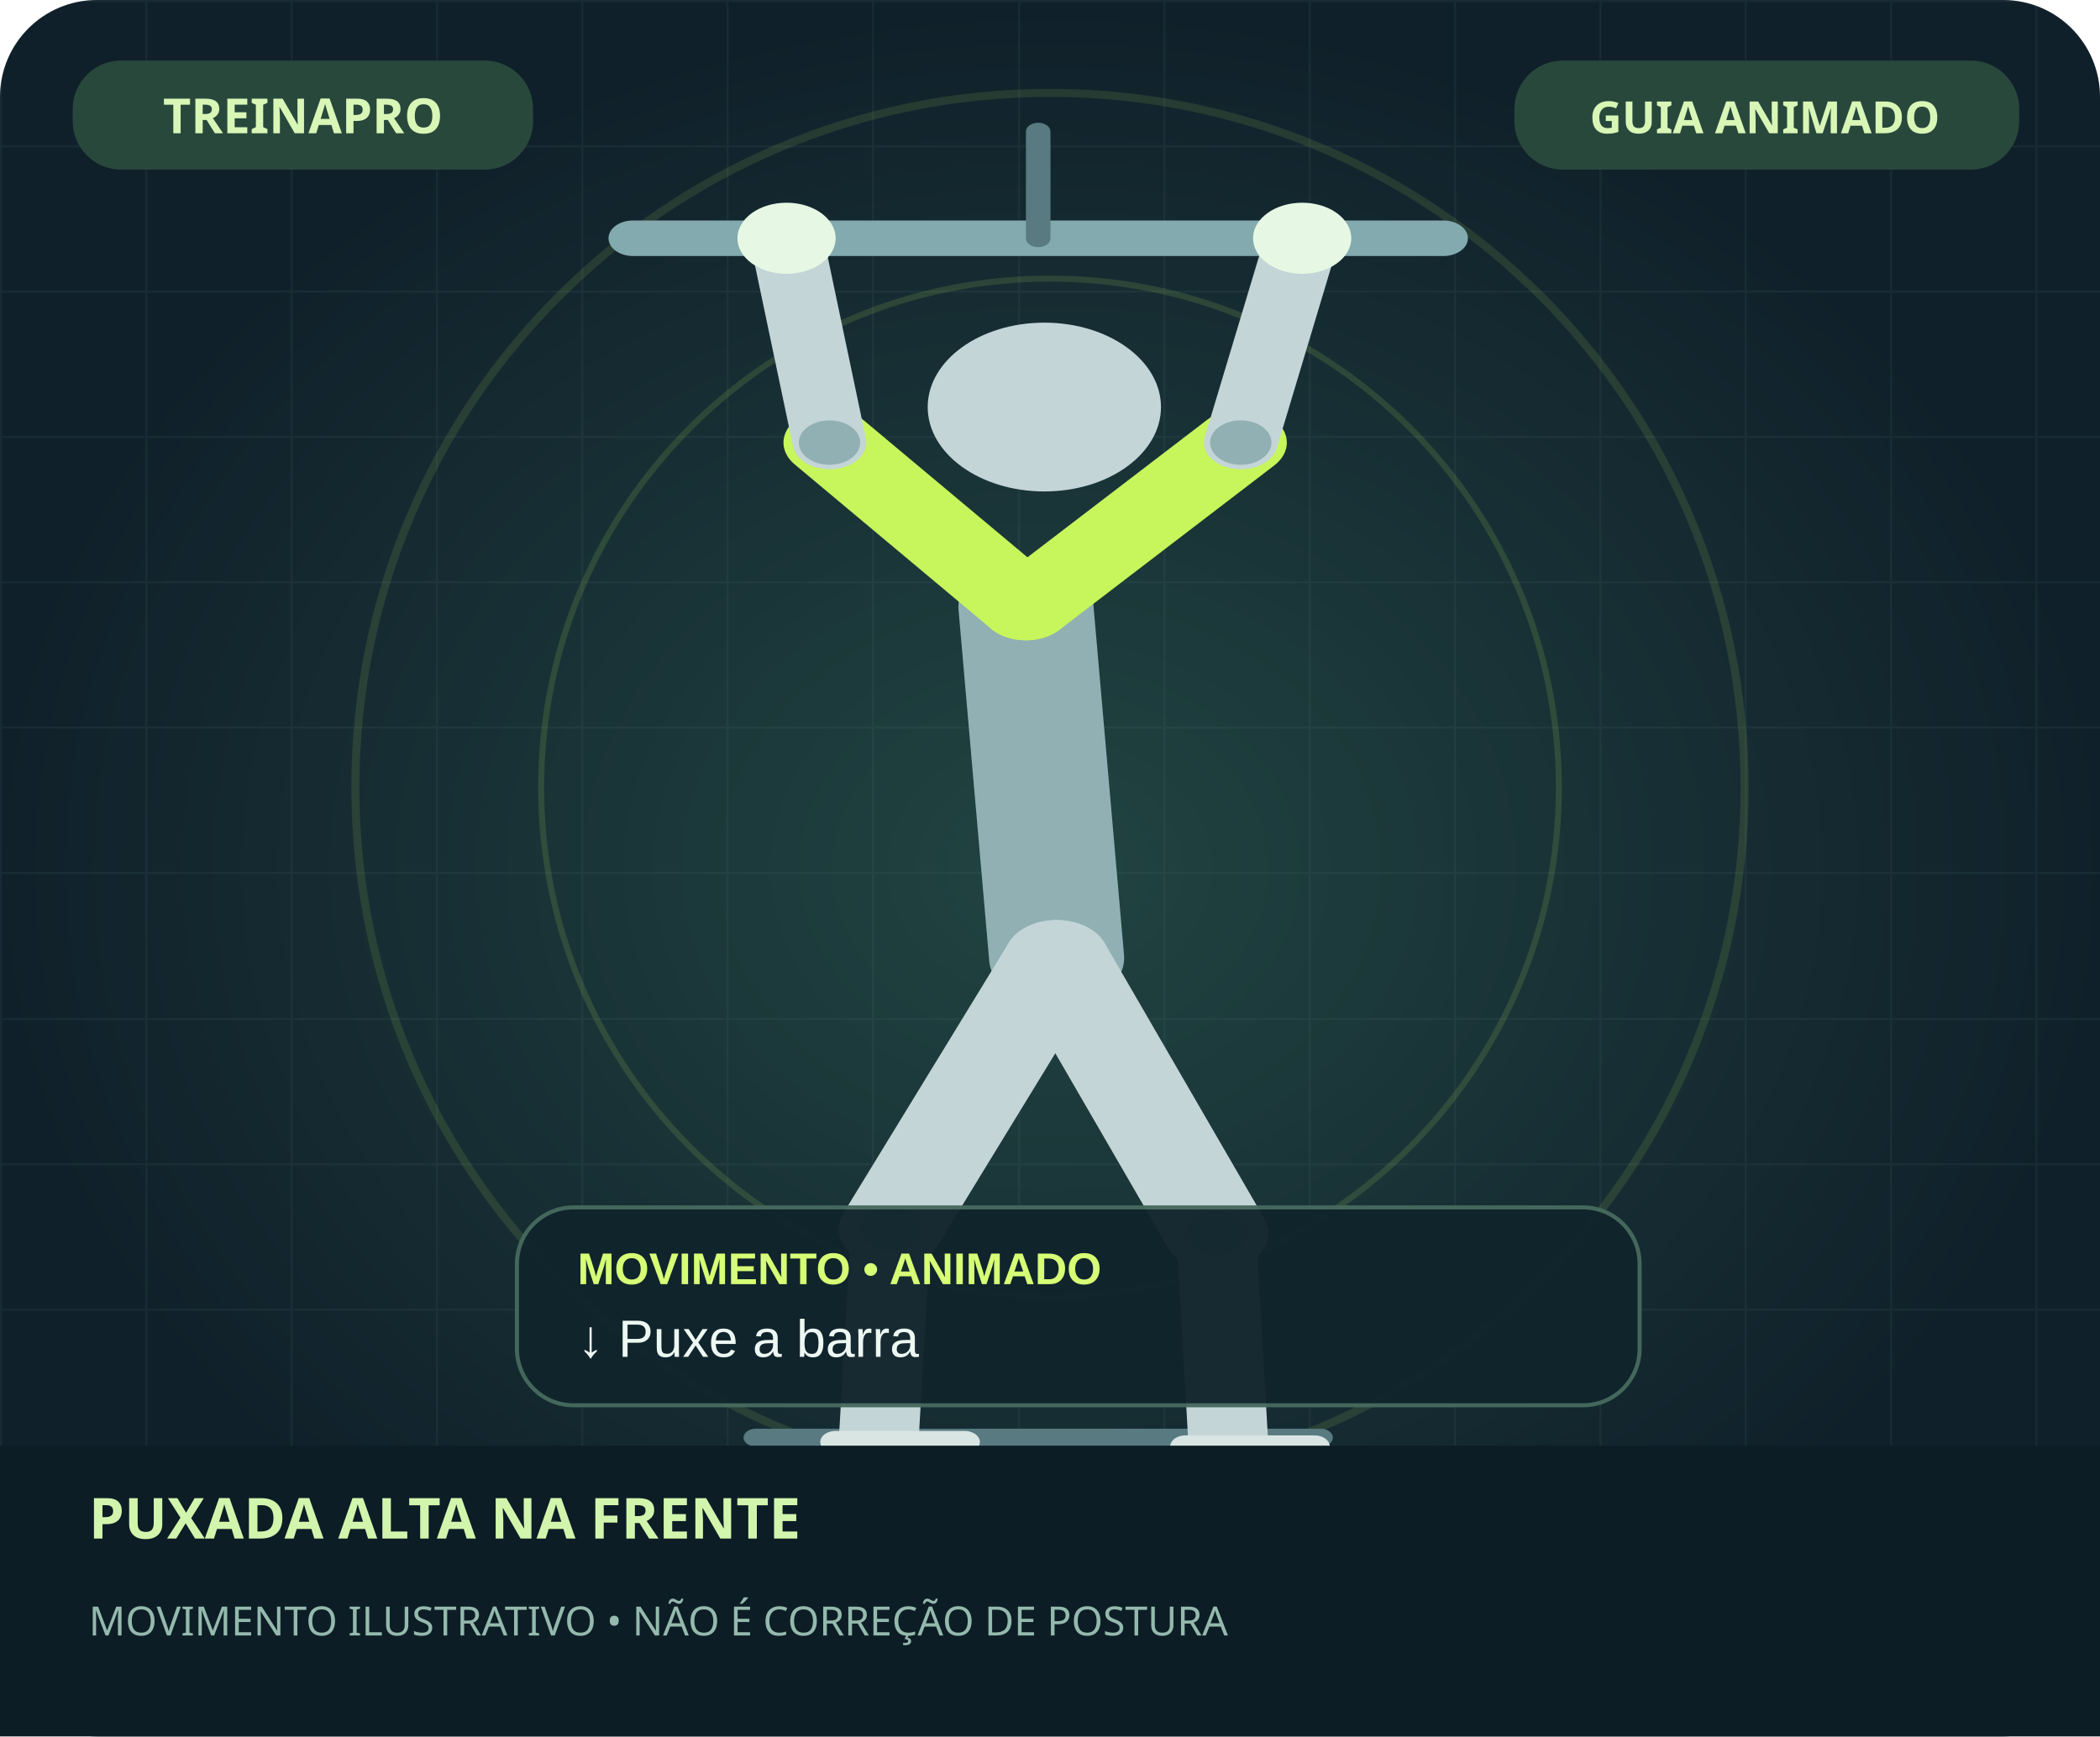
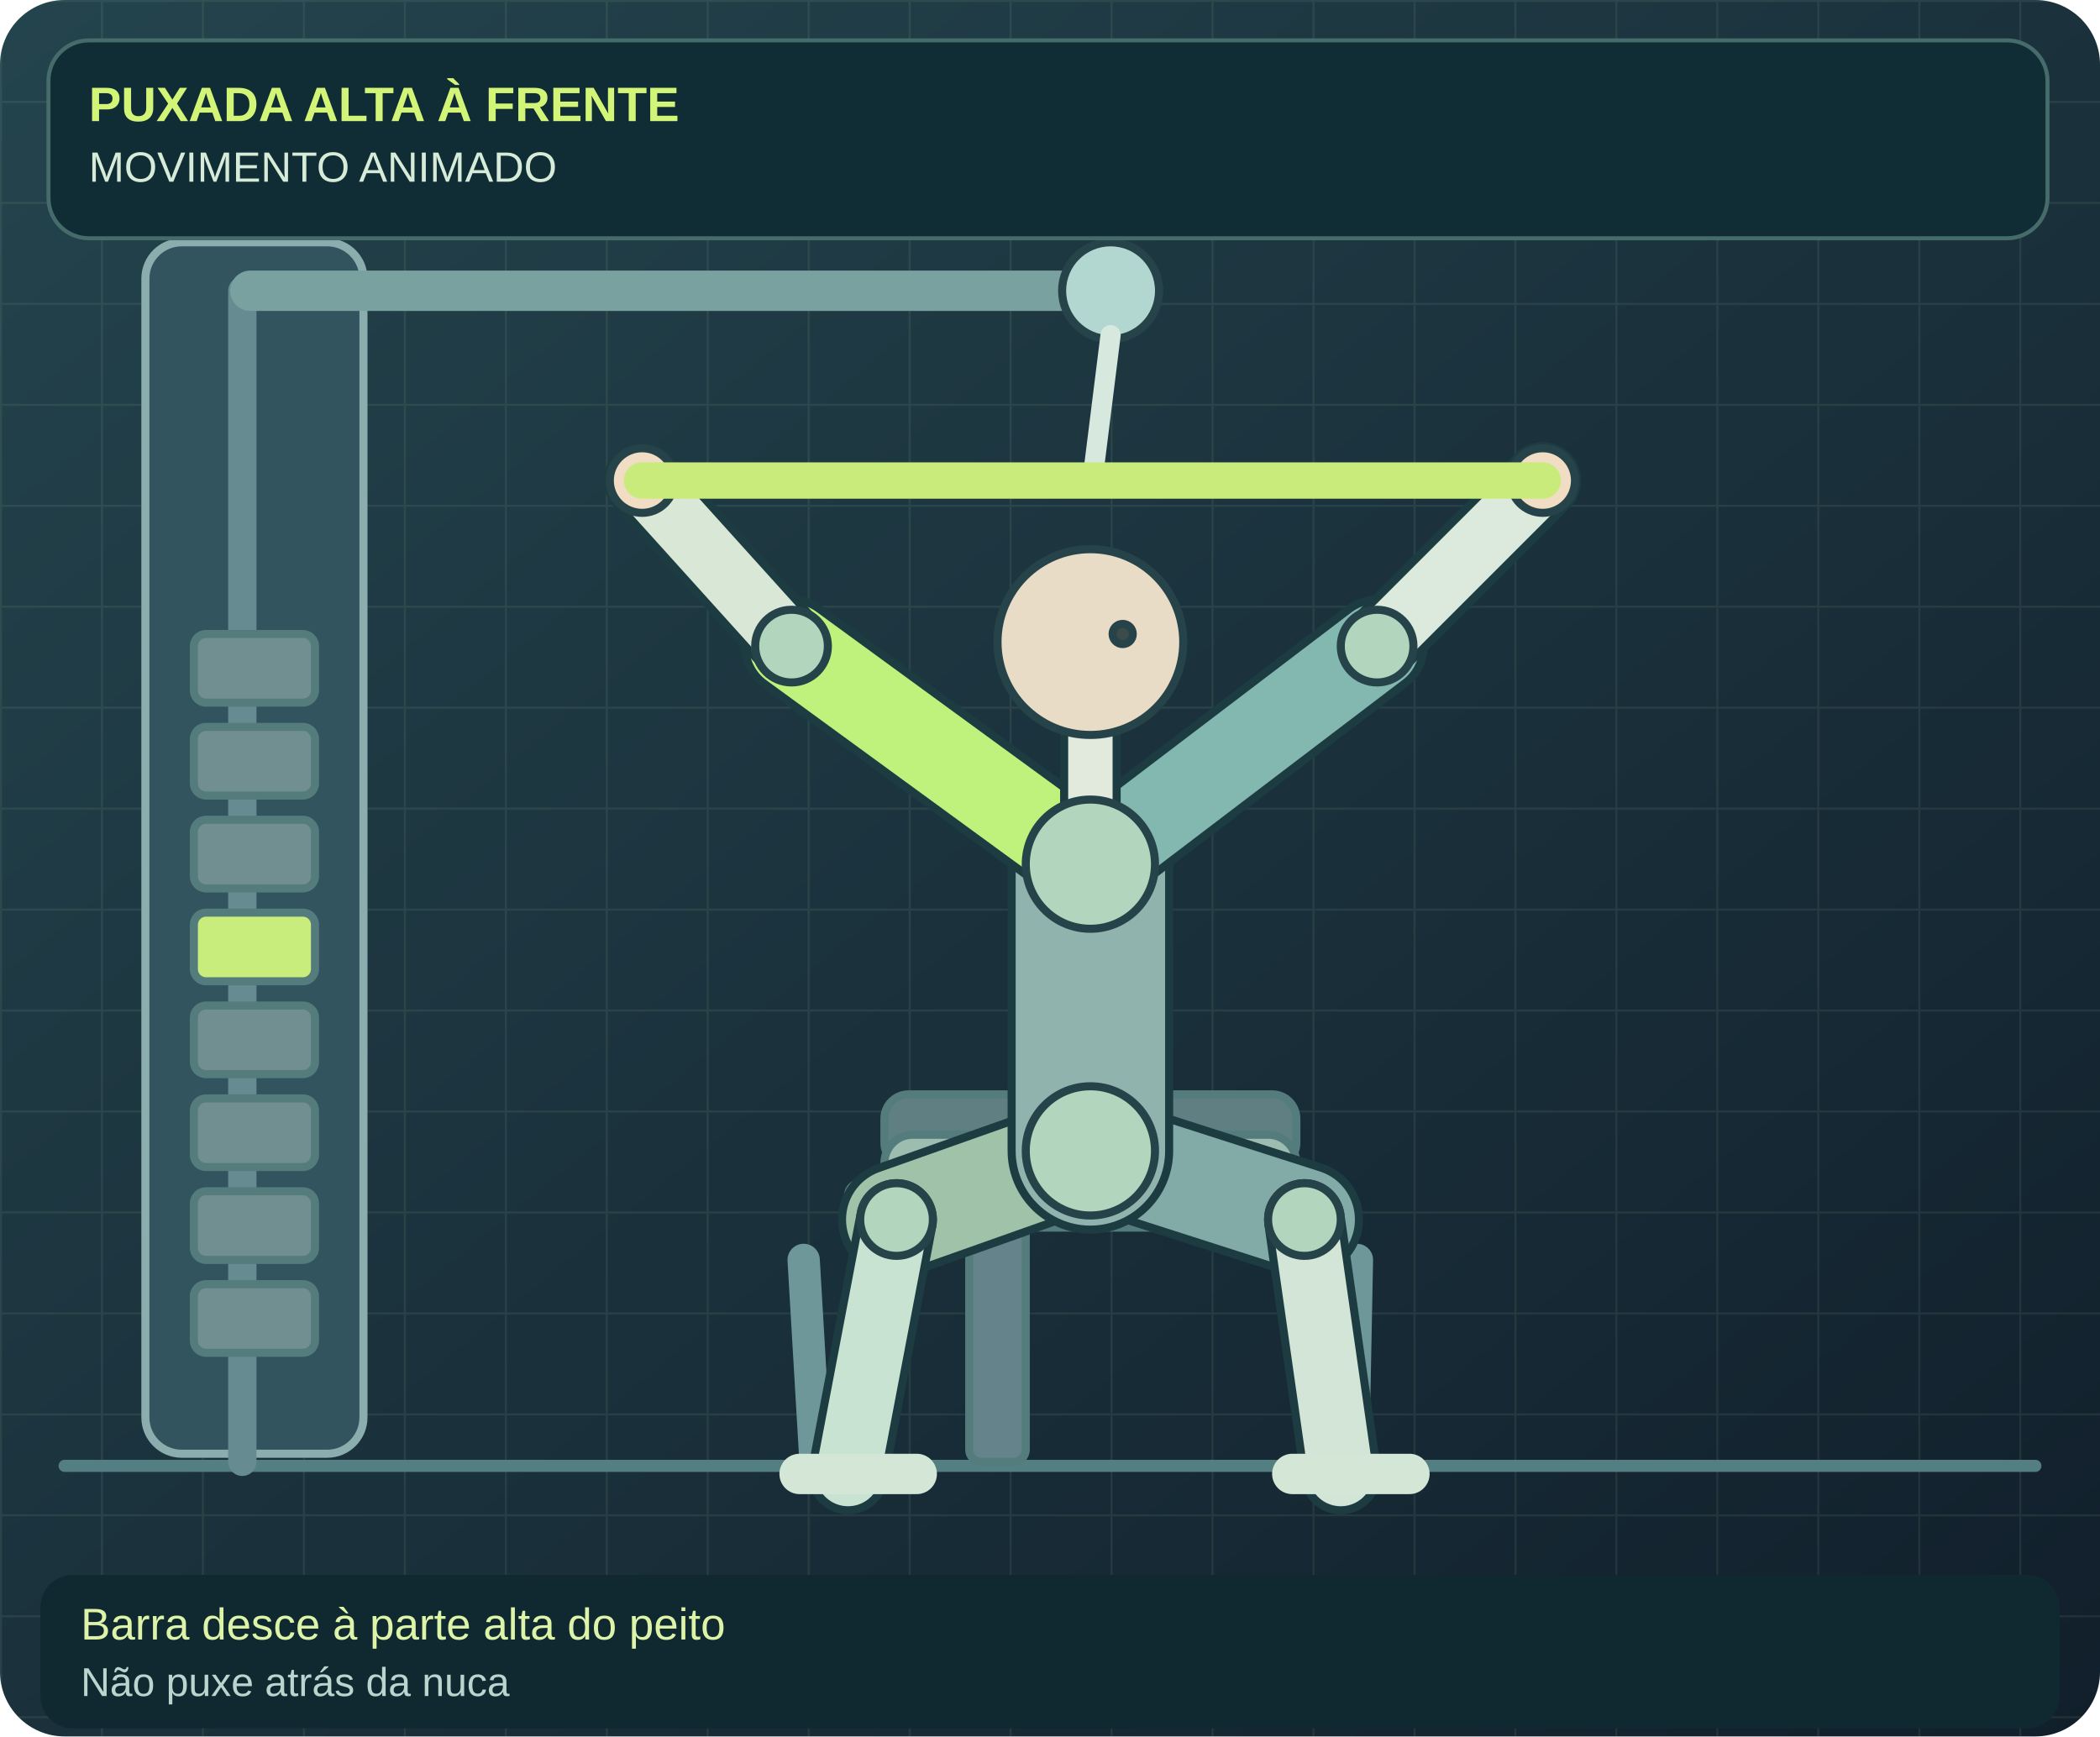
- <svg xmlns="http://www.w3.org/2000/svg" viewBox="0 0 520 430" role="img" aria-labelledby="title desc">
+ <svg xmlns="http://www.w3.org/2000/svg" viewBox="0 0 520 430" role="img" aria-labelledby="exercise-title exercise-description">
  <defs>
-     <radialGradient id="bg">
-       <stop stop-color="#214442" />
-       <stop offset="1" stop-color="#10202a" />
-     </radialGradient>
-     <pattern id="grid" width="36" height="36" patternUnits="userSpaceOnUse">
-       <path d="M36 0H0V36" stroke="#729290" stroke-opacity=".095" fill="none" />
+     <linearGradient id="bg" x1="0" y1="0" x2="1" y2="1">
+       <stop stop-color="#24444d" />
+       <stop offset="1" stop-color="#111f2b" />
+     </linearGradient>
+     <pattern id="grid" width="25" height="25" patternUnits="userSpaceOnUse">
+       <path d="M25 0H0V25" fill="none" stroke="#b0c8a0" stroke-opacity=".1" />
    </pattern>
  </defs>
-   <rect width="520" height="430" rx="24" fill="url(#bg)" />
-   <rect width="520" height="430" rx="24" fill="url(#grid)" />
-   <circle cx="260" cy="195" r="172" fill="none" stroke="#c6f65b" opacity=".11" stroke-width="2" />
-   <circle cx="260" cy="195" r="126" fill="none" stroke="#c6f65b" opacity=".13" stroke-width="1.5" />
-   <rect x="18" y="15" rx="12" width="114" height="27" fill="#29483c" />
-   <text x="75" y="33" fill="#d8f6b6" text-anchor="middle" font-size="12" font-weight="bold" font-family="sans-serif">TREINAPRO</text>
-   <rect x="375" y="15" rx="12" width="125" height="27" fill="#29483c" />
-   <text x="437" y="33" fill="#d8f6b6" text-anchor="middle" font-size="11" font-weight="bold" font-family="sans-serif">GUIA ANIMADO</text>
-   <g transform="translate(61 15) scale(1.52 1.10)">
-     <line x1="63" y1="40" x2="195" y2="40" stroke="#82aaaf" stroke-width="8" stroke-linecap="round" />
-     <line x1="129" y1="16" x2="129" y2="40" stroke="#587a80" stroke-width="4" stroke-linecap="round" />
-     <line x1="83" y1="310" x2="175" y2="310" stroke="#587a80" stroke-width="4" stroke-linecap="round" />
-     <line x1="127" y1="123" x2="132" y2="202" stroke="#91b0b4" stroke-width="22" stroke-linecap="round" />
-     <line x1="132" y1="202" x2="105" y2="263" stroke="#c4d5d7" stroke-width="17" stroke-linecap="round" />
-     <line x1="105" y1="263" x2="103" y2="311" stroke="#c4d5d7" stroke-width="13" stroke-linecap="round" />
-     <line x1="132" y1="202" x2="158" y2="264" stroke="#c4d5d7" stroke-width="17" stroke-linecap="round" />
-     <line x1="158" y1="264" x2="160" y2="312" stroke="#c4d5d7" stroke-width="13" stroke-linecap="round" />
-     <line x1="127" y1="123" x2="95" y2="86" stroke="#c6f65b" stroke-width="15" stroke-linecap="round">
-       <animate attributeName="x2" values="95;95;87;87;95;95" keyTimes="0;0.12;0.42;0.57;0.88;1" dur="4.8s" repeatCount="indefinite" calcMode="linear" />
-       <animate attributeName="y2" values="86;86;125;125;86;86" keyTimes="0;0.12;0.42;0.57;0.88;1" dur="4.8s" repeatCount="indefinite" calcMode="linear" />
-     </line>
-     <line x1="95" y1="86" x2="88" y2="40" stroke="#c4d5d7" stroke-width="12" stroke-linecap="round">
-       <animate attributeName="x1" values="95;95;87;87;95;95" keyTimes="0;0.12;0.42;0.57;0.88;1" dur="4.8s" repeatCount="indefinite" calcMode="linear" />
-       <animate attributeName="y1" values="86;86;125;125;86;86" keyTimes="0;0.12;0.42;0.57;0.88;1" dur="4.8s" repeatCount="indefinite" calcMode="linear" />
-       <animate attributeName="y2" values="40;40;108;108;40;40" keyTimes="0;0.12;0.42;0.57;0.88;1" dur="4.8s" repeatCount="indefinite" calcMode="linear" />
-     </line>
-     <line x1="127" y1="123" x2="162" y2="86" stroke="#c6f65b" stroke-width="15" stroke-linecap="round">
-       <animate attributeName="x2" values="162;162;170;170;162;162" keyTimes="0;0.12;0.42;0.57;0.88;1" dur="4.8s" repeatCount="indefinite" calcMode="linear" />
-       <animate attributeName="y2" values="86;86;125;125;86;86" keyTimes="0;0.12;0.42;0.57;0.88;1" dur="4.8s" repeatCount="indefinite" calcMode="linear" />
-     </line>
-     <line x1="162" y1="86" x2="172" y2="40" stroke="#c4d5d7" stroke-width="12" stroke-linecap="round">
-       <animate attributeName="x1" values="162;162;170;170;162;162" keyTimes="0;0.12;0.42;0.57;0.88;1" dur="4.8s" repeatCount="indefinite" calcMode="linear" />
-       <animate attributeName="y1" values="86;86;125;125;86;86" keyTimes="0;0.12;0.42;0.57;0.88;1" dur="4.8s" repeatCount="indefinite" calcMode="linear" />
-       <animate attributeName="x2" values="172;172;171;171;172;172" keyTimes="0;0.12;0.42;0.57;0.88;1" dur="4.8s" repeatCount="indefinite" calcMode="linear" />
-       <animate attributeName="y2" values="40;40;108;108;40;40" keyTimes="0;0.12;0.42;0.57;0.88;1" dur="4.8s" repeatCount="indefinite" calcMode="linear" />
-     </line>
-     <circle cx="130" cy="78" r="19" fill="#c4d5d7" />
-     <circle cx="95" cy="86" r="5" fill="#91b0b4">
-       <animate attributeName="cx" values="95;95;87;87;95;95" keyTimes="0;0.12;0.42;0.57;0.88;1" dur="4.8s" repeatCount="indefinite" calcMode="linear" />
-       <animate attributeName="cy" values="86;86;125;125;86;86" keyTimes="0;0.12;0.42;0.57;0.88;1" dur="4.8s" repeatCount="indefinite" calcMode="linear" />
-     </circle>
-     <circle cx="162" cy="86" r="5" fill="#91b0b4">
-       <animate attributeName="cx" values="162;162;170;170;162;162" keyTimes="0;0.12;0.42;0.57;0.88;1" dur="4.8s" repeatCount="indefinite" calcMode="linear" />
-       <animate attributeName="cy" values="86;86;125;125;86;86" keyTimes="0;0.12;0.42;0.57;0.88;1" dur="4.8s" repeatCount="indefinite" calcMode="linear" />
-     </circle>
-     <circle cx="105" cy="263" r="5" fill="#91b0b4" />
-     <circle cx="158" cy="264" r="5" fill="#91b0b4" />
-     <circle cx="88" cy="40" r="8" fill="#e6f8e4">
-       <animate attributeName="cy" values="40;40;108;108;40;40" keyTimes="0;0.12;0.42;0.57;0.88;1" dur="4.8s" repeatCount="indefinite" calcMode="linear" />
-     </circle>
-     <circle cx="172" cy="40" r="8" fill="#e6f8e4">
-       <animate attributeName="cx" values="172;172;171;171;172;172" keyTimes="0;0.12;0.42;0.57;0.88;1" dur="4.8s" repeatCount="indefinite" calcMode="linear" />
-       <animate attributeName="cy" values="40;40;108;108;40;40" keyTimes="0;0.12;0.42;0.57;0.88;1" dur="4.8s" repeatCount="indefinite" calcMode="linear" />
-     </circle>
-     <line x1="96" y1="311" x2="117" y2="311" stroke="#d8e5e3" stroke-width="5" stroke-linecap="round" />
-     <line x1="153" y1="312" x2="174" y2="312" stroke="#d8e5e3" stroke-width="5" stroke-linecap="round" />
-   </g>
-   <rect x="0" y="358" width="520" height="72" fill="#0d1d25" />
-   <text x="22" y="381" fill="#d2f5ad" font-size="14" font-family="sans-serif" font-weight="bold">PUXADA ALTA NA FRENTE</text>
-   <text x="22" y="405" fill="#94b9ad" font-size="10" font-family="sans-serif">MOVIMENTO ILUSTRATIVO • NÃO É CORREÇÃO DE POSTURA</text>
-   <g aria-hidden="true">
-     <rect x="128" y="299" rx="14" width="278" height="49" fill="#10232c" stroke="#46695d" opacity=".96" />
-     <text x="143" y="318" fill="#d7ff75" font-size="11" font-weight="bold" font-family="Arial,sans-serif">MOVIMENTO • ANIMADO</text>
-     <text x="143" y="336" fill="#ecf8f1" font-size="13" font-family="Arial,sans-serif">↓ Puxe a barra</text>
-   </g>
+   <rect width="100%" height="100%" rx="16" fill="url(#bg)" />
+   <rect width="100%" height="100%" rx="16" fill="url(#grid)" />
+   <line x1="16" y1="363" x2="504" y2="363" stroke="#537e82" stroke-width="3" stroke-linecap="round" />
+   <rect x="36" y="60" width="54" height="300" rx="9" fill="#32545e" stroke="#8cadad" stroke-width="2" />
+   <line x1="60" y1="72" x2="60" y2="362" stroke="#668b90" stroke-width="7" stroke-linecap="round" />
+   <rect x="48" y="157" width="30" height="17" rx="3" fill="#718e90" stroke="#547c7c" stroke-width="2" />
+   <rect x="48" y="180" width="30" height="17" rx="3" fill="#718e90" stroke="#547c7c" stroke-width="2" />
+   <rect x="48" y="203" width="30" height="17" rx="3" fill="#718e90" stroke="#547c7c" stroke-width="2" />
+   <rect x="48" y="226" width="30" height="17" rx="3" fill="#c8ed7d" stroke="#547c7c" stroke-width="2" />
+   <rect x="48" y="249" width="30" height="17" rx="3" fill="#718e90" stroke="#547c7c" stroke-width="2" />
+   <rect x="48" y="272" width="30" height="17" rx="3" fill="#718e90" stroke="#547c7c" stroke-width="2" />
+   <rect x="48" y="295" width="30" height="17" rx="3" fill="#718e90" stroke="#547c7c" stroke-width="2" />
+   <rect x="48" y="318" width="30" height="17" rx="3" fill="#718e90" stroke="#547c7c" stroke-width="2" />
+   <line x1="62" y1="72" x2="275" y2="72" stroke="#79a1a0" stroke-width="10" stroke-linecap="round" />
+   <circle cx="275" cy="72" r="12" fill="#b2d7d0" stroke="#27434a" stroke-width="2" />
+   <rect x="219" y="271" width="102" height="18" rx="6" fill="#607f83" stroke="#547c7c" stroke-width="2" />
+   <rect x="240" y="292" width="14" height="70" rx="3" fill="#64838b" stroke="#547c7c" stroke-width="2" />
+   <rect x="210" y="293" width="120" height="11" rx="3" fill="#849f9d" stroke="#547c7c" stroke-width="2" />
+   <rect x="219" y="281" width="102" height="14" rx="7" fill="#9cbdaf" stroke="#547c7c" stroke-width="2" />
+   <line x1="199" y1="312" x2="202" y2="363" stroke="#6e979a" stroke-width="8" stroke-linecap="round" />
+   <line x1="336" y1="312" x2="335" y2="363" stroke="#6e979a" stroke-width="8" stroke-linecap="round" />
+   <line x1="270" y1="285" x2="222" y2="302" stroke="#1c3c42" stroke-width="29" stroke-linecap="round" />
+   <line x1="270" y1="285" x2="222" y2="302" stroke="#a0c2a8" stroke-width="25" stroke-linecap="round" />
+   <line x1="222" y1="302" x2="210" y2="365" stroke="#1c3c42" stroke-width="20" stroke-linecap="round" />
+   <line x1="222" y1="302" x2="210" y2="365" stroke="#c9e3d3" stroke-width="16" stroke-linecap="round" />
+   <line x1="270" y1="285" x2="323" y2="302" stroke="#1c3c42" stroke-width="29" stroke-linecap="round" />
+   <line x1="270" y1="285" x2="323" y2="302" stroke="#82aaa6" stroke-width="25" stroke-linecap="round" />
+   <line x1="323" y1="302" x2="332" y2="365" stroke="#1c3c42" stroke-width="20" stroke-linecap="round" />
+   <line x1="323" y1="302" x2="332" y2="365" stroke="#d2e5d7" stroke-width="16" stroke-linecap="round" />
+   <line x1="270" y1="285" x2="270" y2="214" stroke="#1c3c42" stroke-width="41" stroke-linecap="round" />
+   <line x1="270" y1="285" x2="270" y2="214" stroke="#90b4ad" stroke-width="37" stroke-linecap="round" />
+   <line x1="270" y1="214" x2="196" y2="160" stroke="#1c3c42" stroke-width="25" stroke-linecap="round">
+     <animate attributeName="x2" values="196;196;204;204;196" keyTimes="0;0.15;0.45;0.68;1" dur="4.8ss" repeatCount="indefinite" />
+     <animate attributeName="y2" values="160;160;243;243;160" keyTimes="0;0.15;0.45;0.68;1" dur="4.8ss" repeatCount="indefinite" />
+   </line>
+   <line x1="270" y1="214" x2="196" y2="160" stroke="#bff17d" stroke-width="21" stroke-linecap="round">
+     <animate attributeName="x2" values="196;196;204;204;196" keyTimes="0;0.15;0.45;0.68;1" dur="4.8ss" repeatCount="indefinite" />
+     <animate attributeName="y2" values="160;160;243;243;160" keyTimes="0;0.15;0.45;0.68;1" dur="4.8ss" repeatCount="indefinite" />
+   </line>
+   <line x1="196" y1="160" x2="159" y2="119" stroke="#1c3c42" stroke-width="19" stroke-linecap="round">
+     <animate attributeName="x1" values="196;196;204;204;196" keyTimes="0;0.15;0.45;0.68;1" dur="4.8ss" repeatCount="indefinite" />
+     <animate attributeName="y1" values="160;160;243;243;160" keyTimes="0;0.15;0.45;0.68;1" dur="4.8ss" repeatCount="indefinite" />
+     <animate attributeName="x2" values="159;159;198;198;159" keyTimes="0;0.15;0.45;0.68;1" dur="4.8ss" repeatCount="indefinite" />
+     <animate attributeName="y2" values="119;119;234;234;119" keyTimes="0;0.15;0.45;0.68;1" dur="4.8ss" repeatCount="indefinite" />
+   </line>
+   <line x1="196" y1="160" x2="159" y2="119" stroke="#d8e7d6" stroke-width="15" stroke-linecap="round">
+     <animate attributeName="x1" values="196;196;204;204;196" keyTimes="0;0.15;0.45;0.68;1" dur="4.8ss" repeatCount="indefinite" />
+     <animate attributeName="y1" values="160;160;243;243;160" keyTimes="0;0.15;0.45;0.68;1" dur="4.8ss" repeatCount="indefinite" />
+     <animate attributeName="x2" values="159;159;198;198;159" keyTimes="0;0.15;0.45;0.68;1" dur="4.8ss" repeatCount="indefinite" />
+     <animate attributeName="y2" values="119;119;234;234;119" keyTimes="0;0.15;0.45;0.68;1" dur="4.8ss" repeatCount="indefinite" />
+   </line>
+   <line x1="270" y1="214" x2="341" y2="160" stroke="#1c3c42" stroke-width="25" stroke-linecap="round">
+     <animate attributeName="x2" values="341;341;336;336;341" keyTimes="0;0.15;0.45;0.68;1" dur="4.8ss" repeatCount="indefinite" />
+     <animate attributeName="y2" values="160;160;243;243;160" keyTimes="0;0.15;0.45;0.68;1" dur="4.8ss" repeatCount="indefinite" />
+   </line>
+   <line x1="270" y1="214" x2="341" y2="160" stroke="#83b8b1" stroke-width="21" stroke-linecap="round">
+     <animate attributeName="x2" values="341;341;336;336;341" keyTimes="0;0.15;0.45;0.68;1" dur="4.8ss" repeatCount="indefinite" />
+     <animate attributeName="y2" values="160;160;243;243;160" keyTimes="0;0.15;0.45;0.68;1" dur="4.8ss" repeatCount="indefinite" />
+   </line>
+   <line x1="341" y1="160" x2="382" y2="119" stroke="#1c3c42" stroke-width="19" stroke-linecap="round">
+     <animate attributeName="x1" values="341;341;336;336;341" keyTimes="0;0.15;0.45;0.68;1" dur="4.8ss" repeatCount="indefinite" />
+     <animate attributeName="y1" values="160;160;243;243;160" keyTimes="0;0.15;0.45;0.68;1" dur="4.8ss" repeatCount="indefinite" />
+     <animate attributeName="x2" values="382;382;342;342;382" keyTimes="0;0.15;0.45;0.68;1" dur="4.8ss" repeatCount="indefinite" />
+     <animate attributeName="y2" values="119;119;234;234;119" keyTimes="0;0.15;0.45;0.68;1" dur="4.8ss" repeatCount="indefinite" />
+   </line>
+   <line x1="341" y1="160" x2="382" y2="119" stroke="#dceadd" stroke-width="15" stroke-linecap="round">
+     <animate attributeName="x1" values="341;341;336;336;341" keyTimes="0;0.15;0.45;0.68;1" dur="4.8ss" repeatCount="indefinite" />
+     <animate attributeName="y1" values="160;160;243;243;160" keyTimes="0;0.15;0.45;0.68;1" dur="4.8ss" repeatCount="indefinite" />
+     <animate attributeName="x2" values="382;382;342;342;382" keyTimes="0;0.15;0.45;0.68;1" dur="4.8ss" repeatCount="indefinite" />
+     <animate attributeName="y2" values="119;119;234;234;119" keyTimes="0;0.15;0.45;0.68;1" dur="4.8ss" repeatCount="indefinite" />
+   </line>
+   <line x1="270" y1="214" x2="270" y2="159" stroke="#1c3c42" stroke-width="15" stroke-linecap="round" />
+   <line x1="270" y1="214" x2="270" y2="159" stroke="#e2e9dd" stroke-width="11" stroke-linecap="round" />
+   <circle cx="270" cy="285" r="16" fill="#b2d6bd" stroke="#27434a" stroke-width="2" />
+   <circle cx="270" cy="214" r="16" fill="#b2d6bd" stroke="#27434a" stroke-width="2" />
+   <circle cx="222" cy="302" r="9" fill="#b2d6bd" stroke="#27434a" stroke-width="2" />
+   <circle cx="323" cy="302" r="9" fill="#b2d6bd" stroke="#27434a" stroke-width="2" />
+   <circle cx="196" cy="160" r="9" fill="#b2d6bd" stroke="#27434a" stroke-width="2">
+     <animate attributeName="cx" values="196;196;204;204;196" keyTimes="0;0.15;0.45;0.68;1" dur="4.8ss" repeatCount="indefinite" />
+     <animate attributeName="cy" values="160;160;243;243;160" keyTimes="0;0.15;0.45;0.68;1" dur="4.8ss" repeatCount="indefinite" />
+   </circle>
+   <circle cx="341" cy="160" r="9" fill="#b2d6bd" stroke="#27434a" stroke-width="2">
+     <animate attributeName="cx" values="341;341;336;336;341" keyTimes="0;0.15;0.45;0.68;1" dur="4.8ss" repeatCount="indefinite" />
+     <animate attributeName="cy" values="160;160;243;243;160" keyTimes="0;0.15;0.45;0.68;1" dur="4.8ss" repeatCount="indefinite" />
+   </circle>
+   <circle cx="270" cy="159" r="23" fill="#e9dcc6" stroke="#27434a" stroke-width="2" />
+   <circle cx="159" cy="119" r="8" fill="#f0ddc4" stroke="#27434a" stroke-width="2">
+     <animate attributeName="cx" values="159;159;198;198;159" keyTimes="0;0.15;0.45;0.68;1" dur="4.8ss" repeatCount="indefinite" />
+     <animate attributeName="cy" values="119;119;234;234;119" keyTimes="0;0.15;0.45;0.68;1" dur="4.8ss" repeatCount="indefinite" />
+   </circle>
+   <circle cx="382" cy="119" r="8" fill="#f0ddc4" stroke="#27434a" stroke-width="2">
+     <animate attributeName="cx" values="382;382;342;342;382" keyTimes="0;0.15;0.45;0.68;1" dur="4.8ss" repeatCount="indefinite" />
+     <animate attributeName="cy" values="119;119;234;234;119" keyTimes="0;0.15;0.45;0.68;1" dur="4.8ss" repeatCount="indefinite" />
+   </circle>
+   <line x1="198" y1="365" x2="227" y2="365" stroke="#d4e7d7" stroke-width="10" stroke-linecap="round" />
+   <line x1="320" y1="365" x2="349" y2="365" stroke="#d4e7d7" stroke-width="10" stroke-linecap="round" />
+   <circle cx="278" cy="157" r="2.5" fill="#3b4b4a" stroke="#27434a" stroke-width="2" />
+   <line x1="275" y1="83" x2="270.5" y2="119" stroke="#d7e8de" stroke-width="5" stroke-linecap="round">
+     <animate attributeName="x2" values="270.5;270.5;270;270;270.5" keyTimes="0;0.15;0.45;0.68;1" dur="4.8ss" repeatCount="indefinite" />
+     <animate attributeName="y2" values="119;119;234;234;119" keyTimes="0;0.15;0.45;0.68;1" dur="4.8ss" repeatCount="indefinite" />
+   </line>
+   <line x1="159" y1="119" x2="382" y2="119" stroke="#c8eb7b" stroke-width="9" stroke-linecap="round">
+     <animate attributeName="x1" values="159;159;198;198;159" keyTimes="0;0.15;0.45;0.68;1" dur="4.8ss" repeatCount="indefinite" />
+     <animate attributeName="y1" values="119;119;234;234;119" keyTimes="0;0.15;0.45;0.68;1" dur="4.8ss" repeatCount="indefinite" />
+     <animate attributeName="x2" values="382;382;342;342;382" keyTimes="0;0.15;0.45;0.68;1" dur="4.8ss" repeatCount="indefinite" />
+     <animate attributeName="y2" values="119;119;234;234;119" keyTimes="0;0.15;0.45;0.68;1" dur="4.8ss" repeatCount="indefinite" />
+   </line>
+   <rect x="12" y="10" width="495" height="49" rx="10" fill="#102c34" stroke="#466b6b" />
+   <text x="22" y="30" fill="#d2f577" font-size="12" font-weight="700" font-family="Arial,sans-serif">PUXADA ALTA À FRENTE</text>
+   <text x="22" y="45" fill="#d7ebd9" font-size="10.5" font-family="Arial,sans-serif">MOVIMENTO ANIMADO</text>
+   <rect x="10" y="390" width="500" height="38" rx="8" fill="#102931" />
+   <text x="20" y="406" fill="#dcf3a8" font-size="11" font-family="Arial,sans-serif">Barra desce à parte alta do peito</text>
+   <text x="20" y="420" fill="#b8d5ce" font-size="10" font-family="Arial,sans-serif">Não puxe atrás da nuca</text>
</svg>
